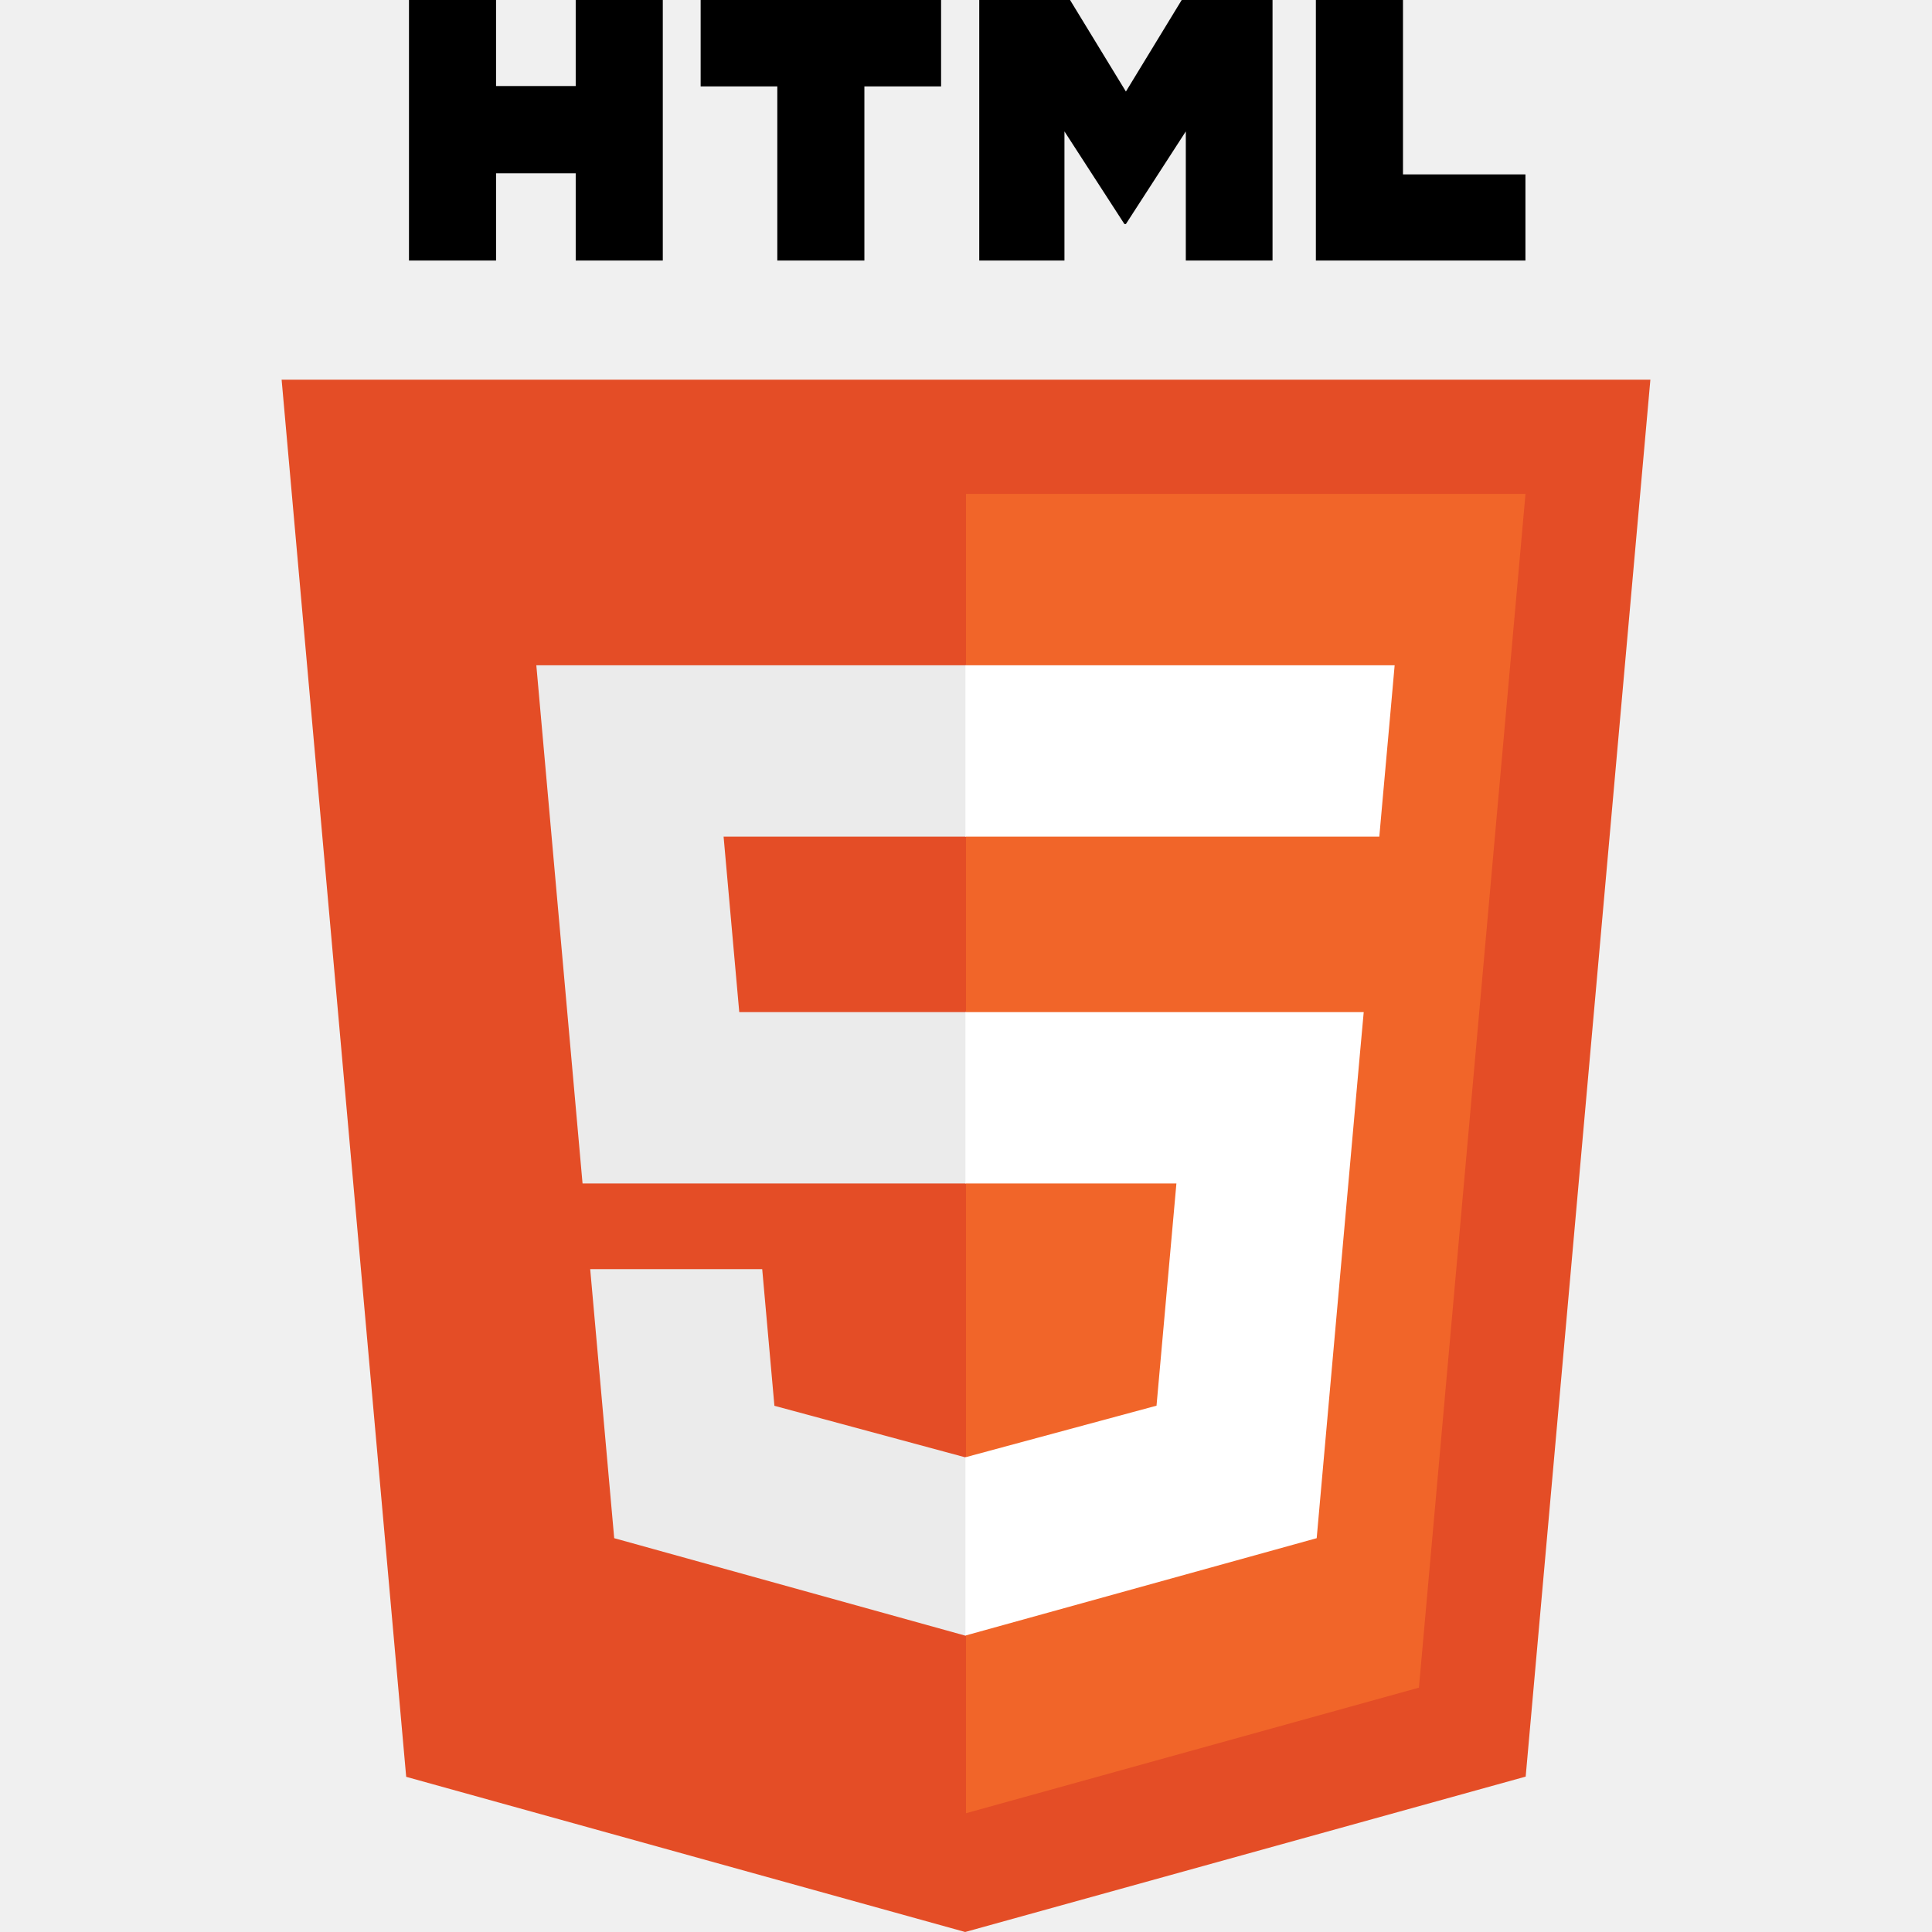
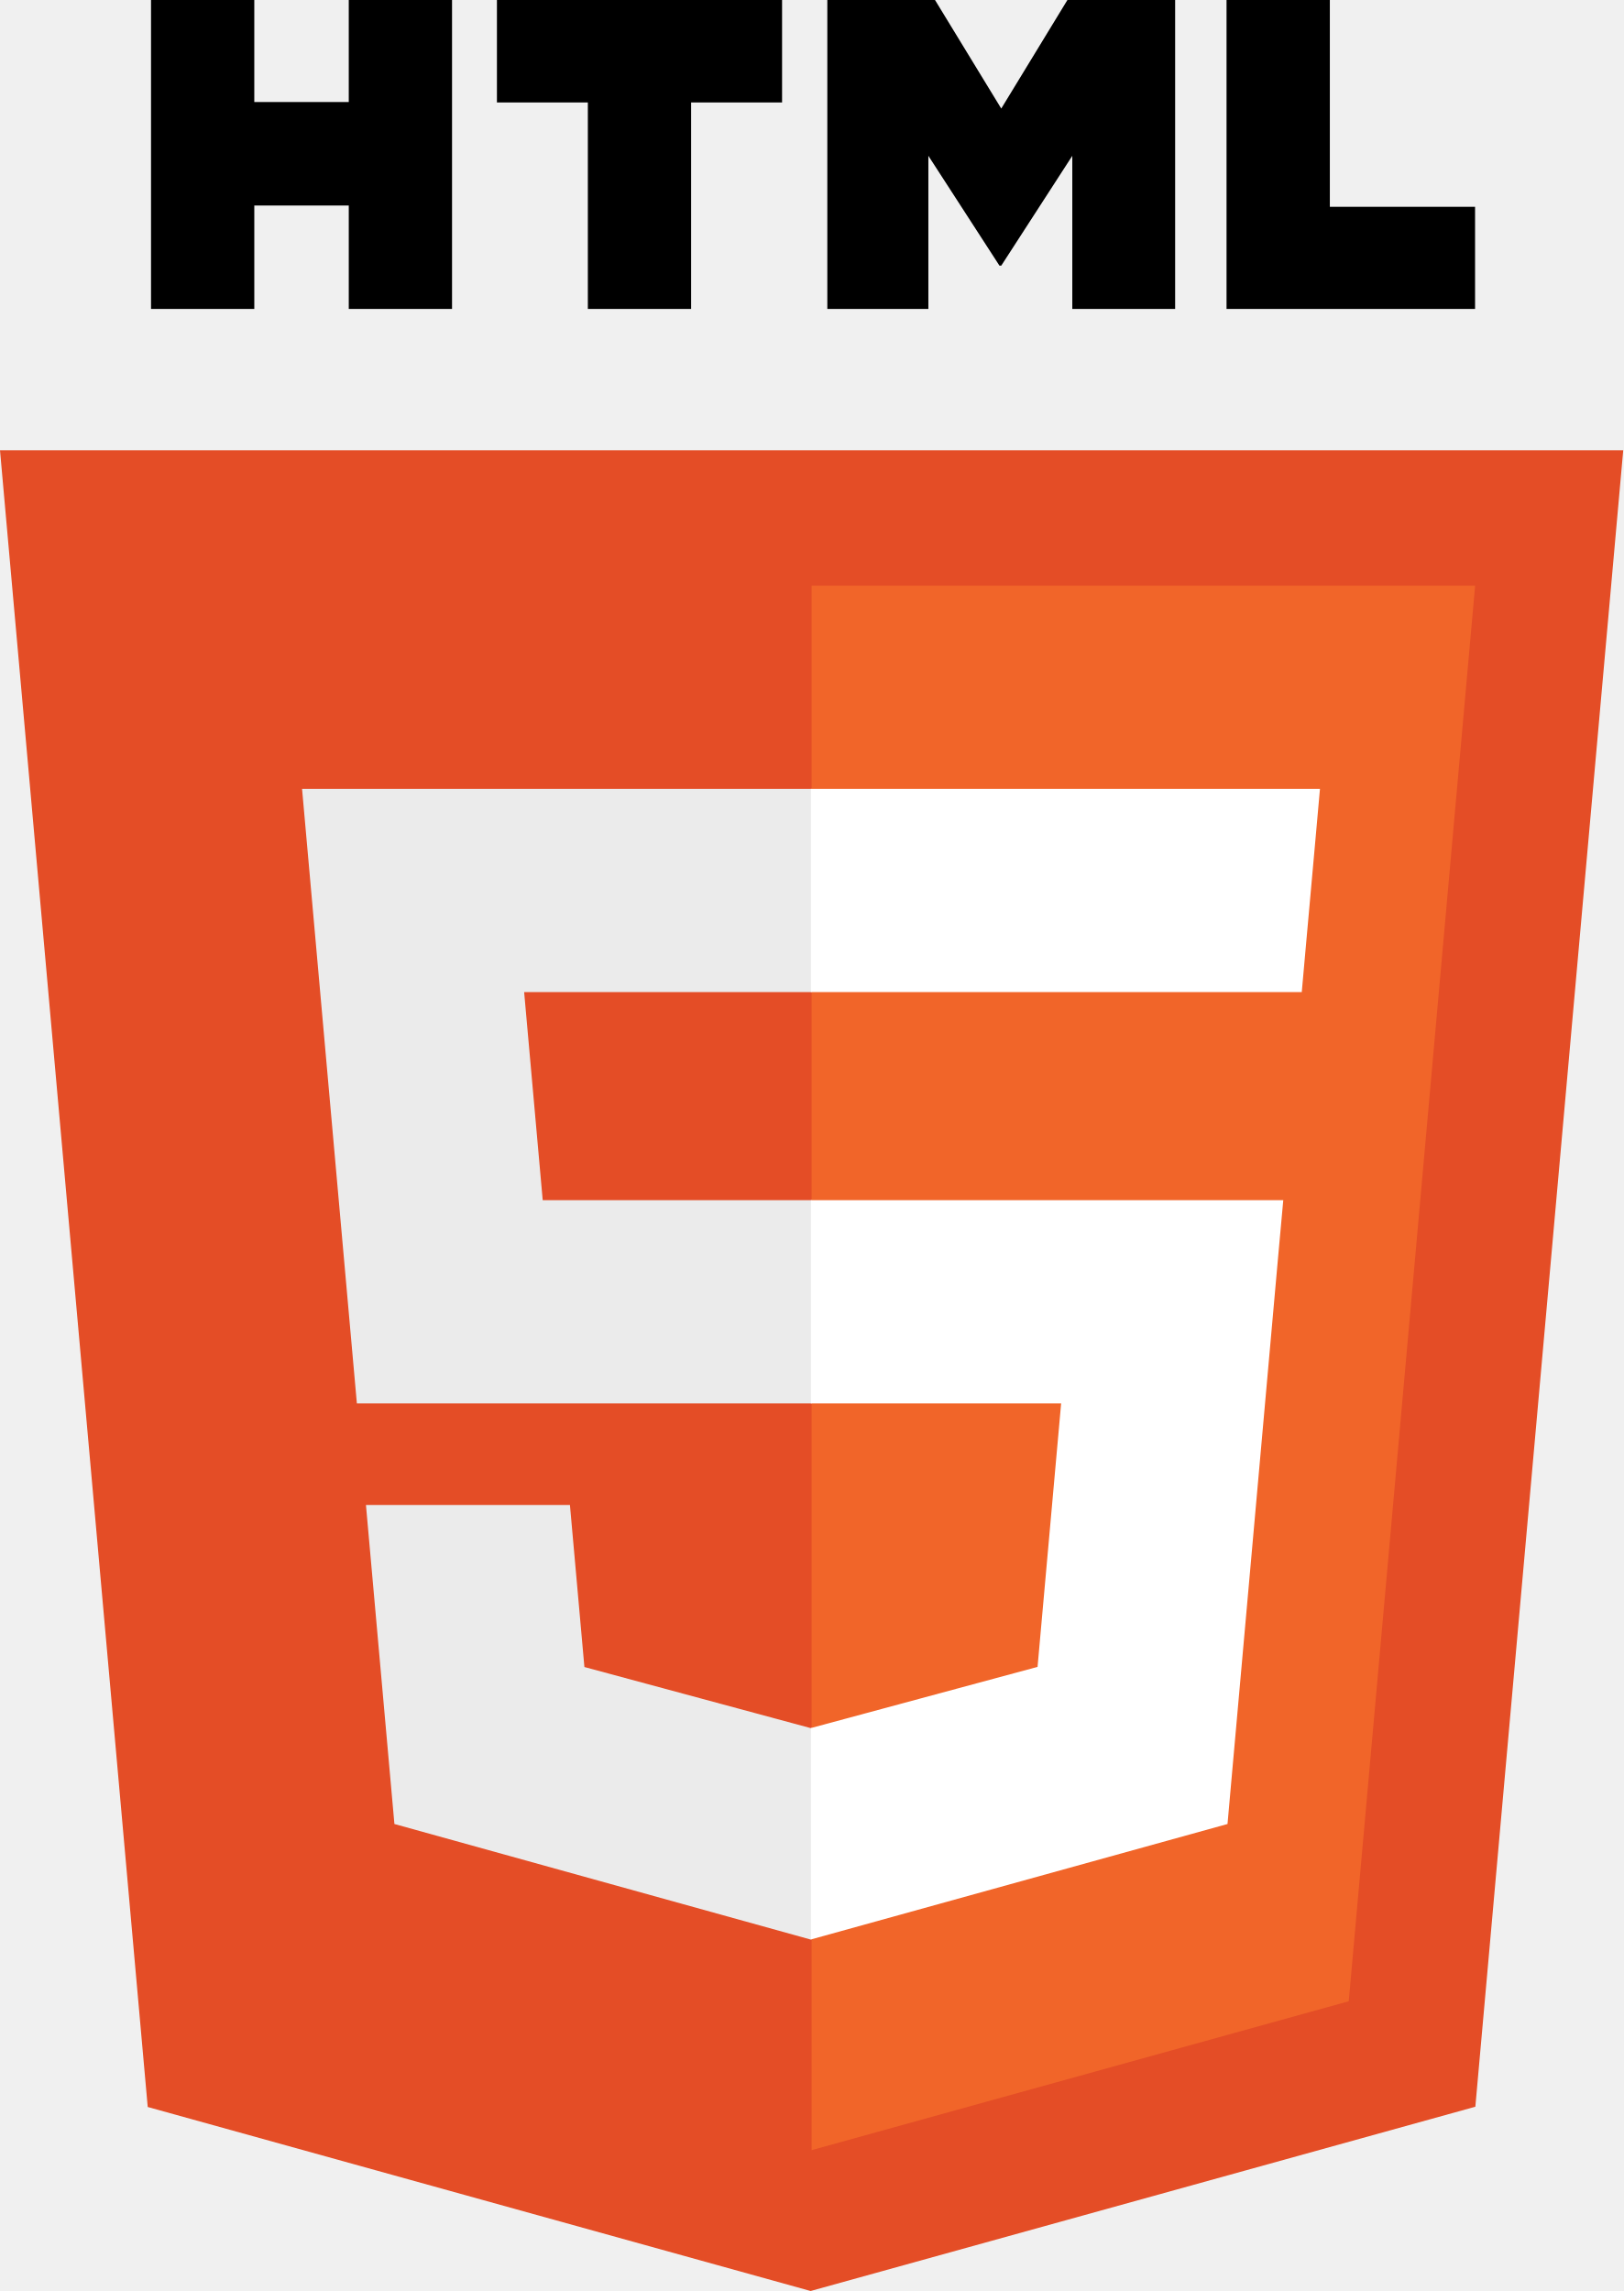
- <svg xmlns="http://www.w3.org/2000/svg" viewBox="0 0 512 512">
+ <svg xmlns="http://www.w3.org/2000/svg" viewBox="74.633 0 362.734 512">
  <path fill="#e44d26" d="m107.644 470.877l-33.011-370.257h362.734l-33.046 370.199-148.543 41.181" />
  <path fill="#f16529" d="m256 480.523l120.03-33.277 28.24-316.352h-148.27" />
  <path fill="#ebebeb" d="m256 268.217h-60.09l-4.15-46.501h64.24v-45.411h-.157-113.711l1.087 12.183 11.161 125.139h101.62m0 72.526l-.199.053-50.574-13.656-3.233-36.217h-24.575-21.01l6.362 71.301 93.02 25.823.209-.058" />
  <path d="m108.382 0h23.077v22.8h21.11v-22.8h23.078v69.044h-23.077v-23.12h-21.11v23.12h-23.077v-69.044zm97.612 22.896h-20.316v-22.896h63.72v22.896h-20.325v46.148h-23.078v-46.148zm53.517-22.896h24.063l14.802 24.26 14.787-24.26h24.072v69.044h-22.982v-34.222l-15.877 24.549h-.397l-15.888-24.549v34.222h-22.58v-69.044zm89.209 0h23.084v46.222h32.453v22.822h-55.537v-69.044z" />
  <path fill="#fff" d="m255.843 268.217v45.41h55.918l-5.271 58.894-50.647 13.67v47.244l93.094-25.801.683-7.672 10.671-119.551 1.108-12.194h-12.237m-93.319-91.912v45.411h109.688l.911-10.207 2.069-23.021 1.086-12.183" />
</svg>
